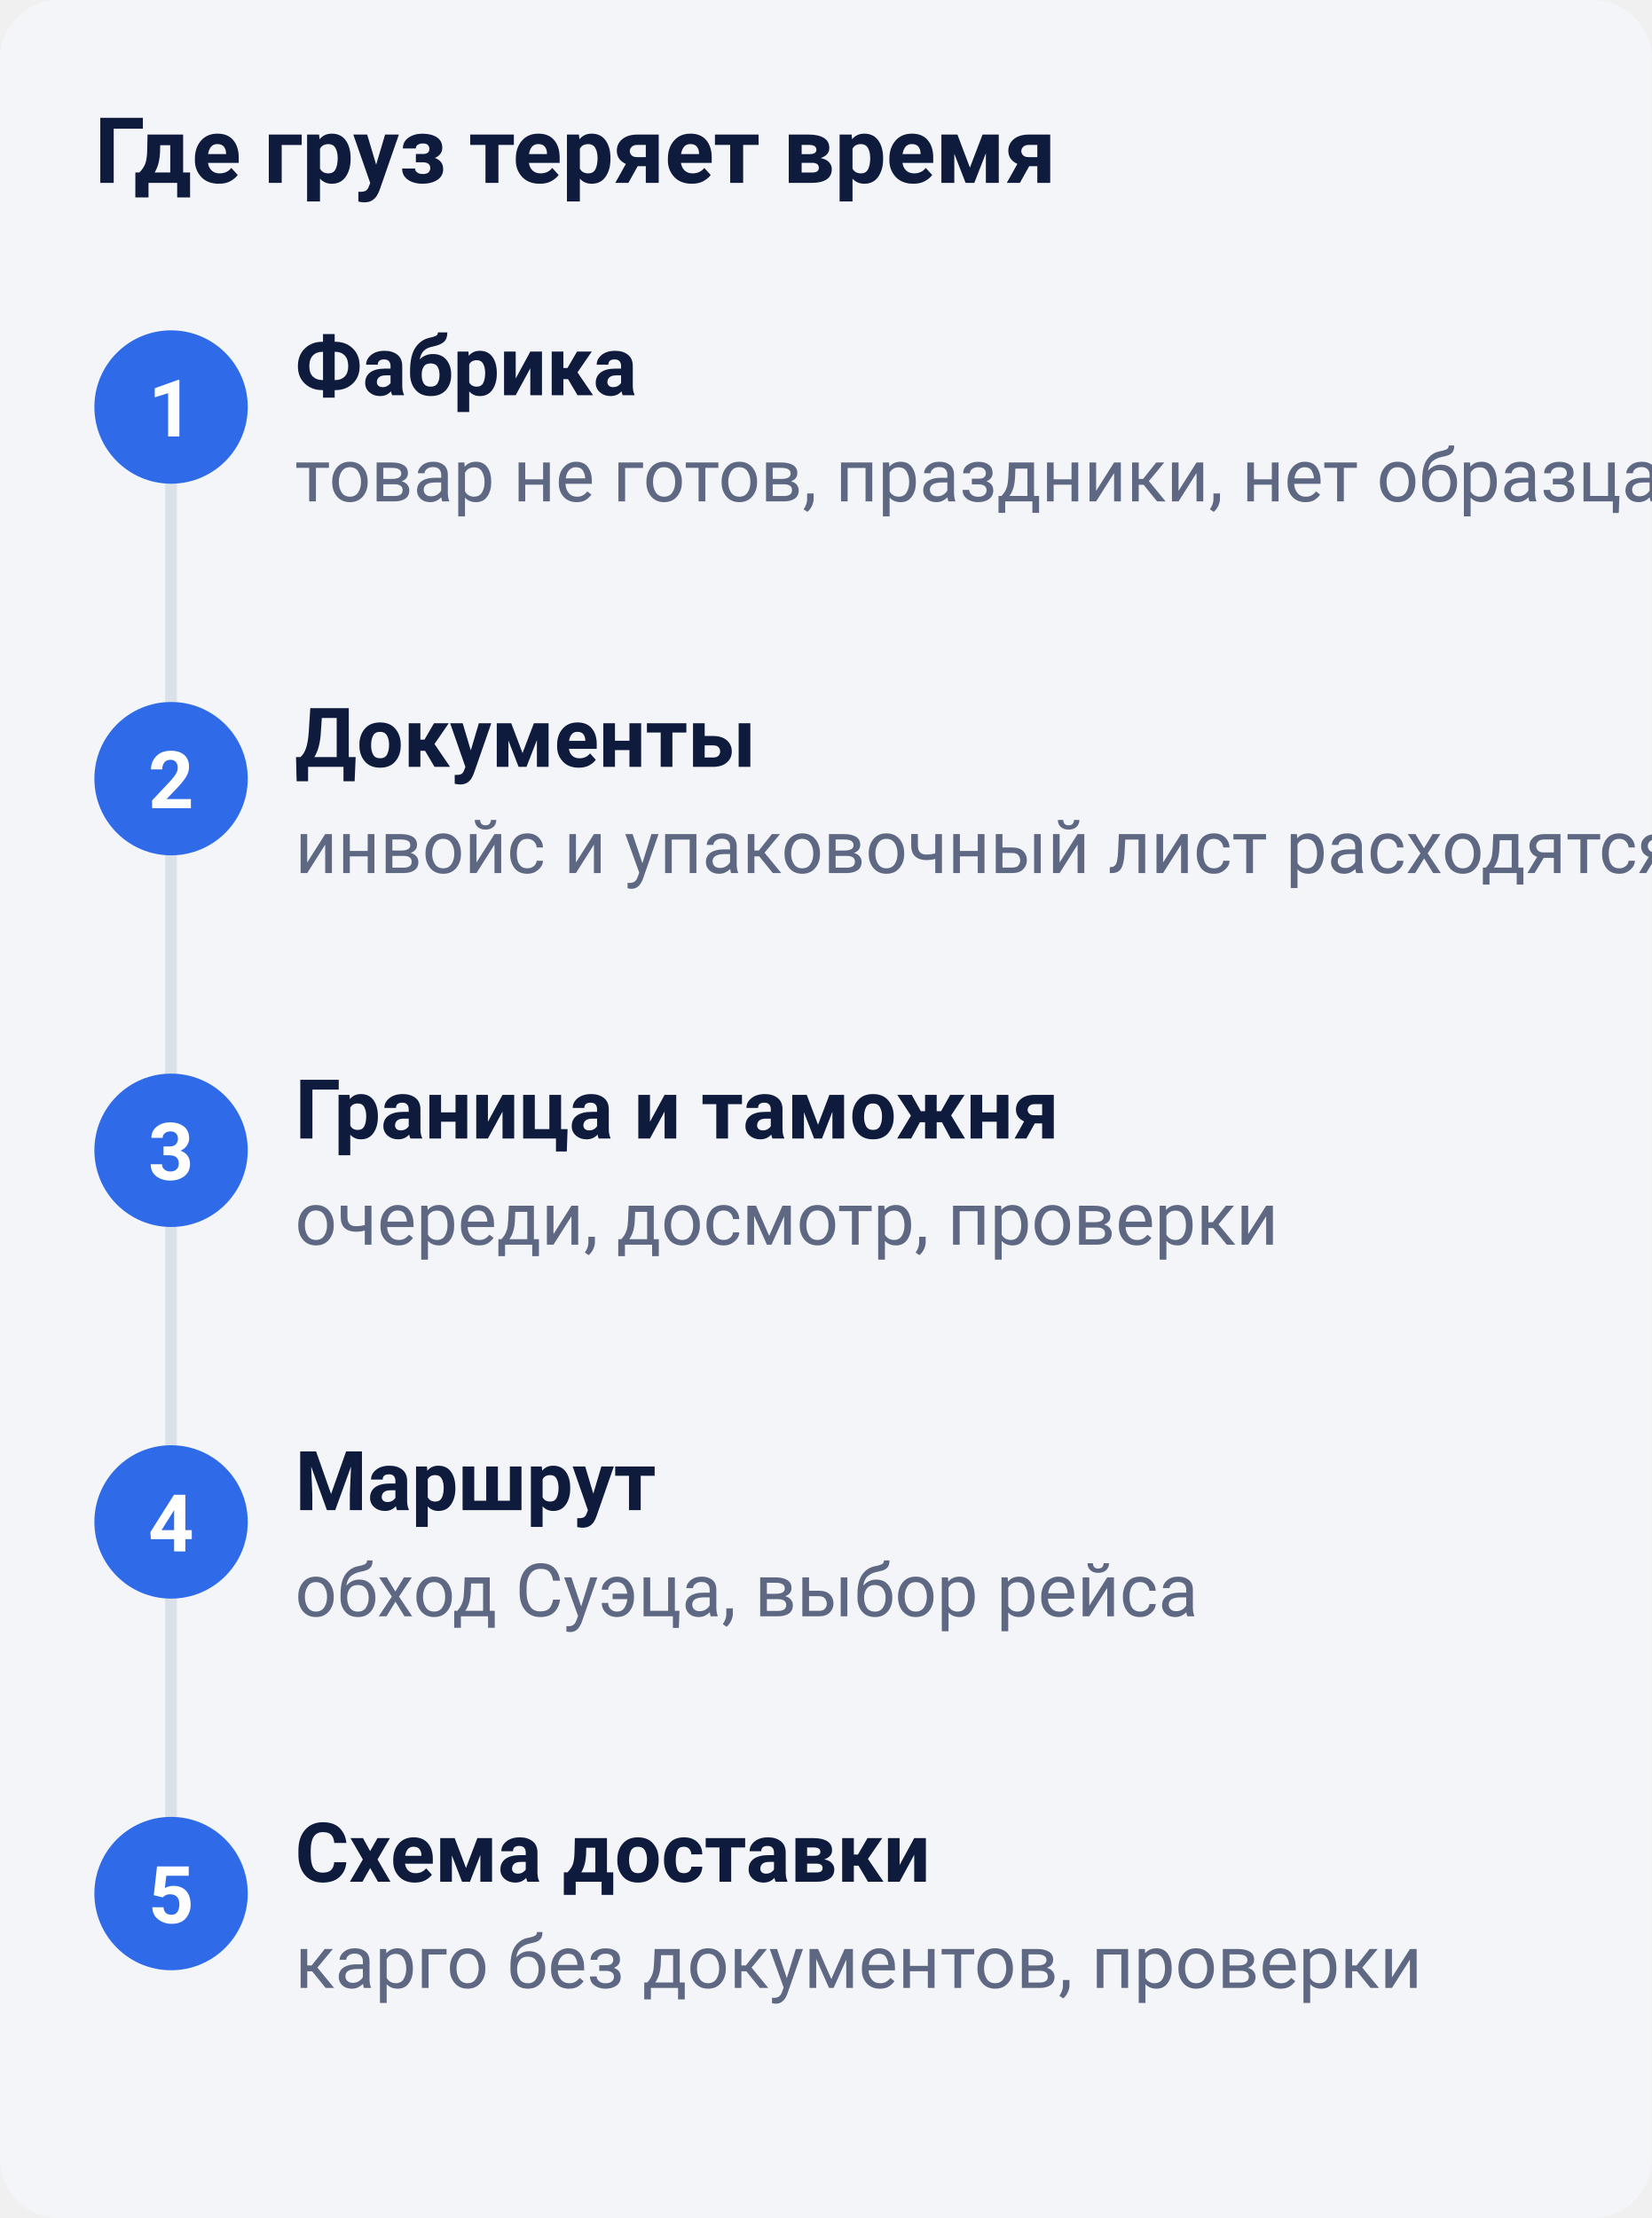
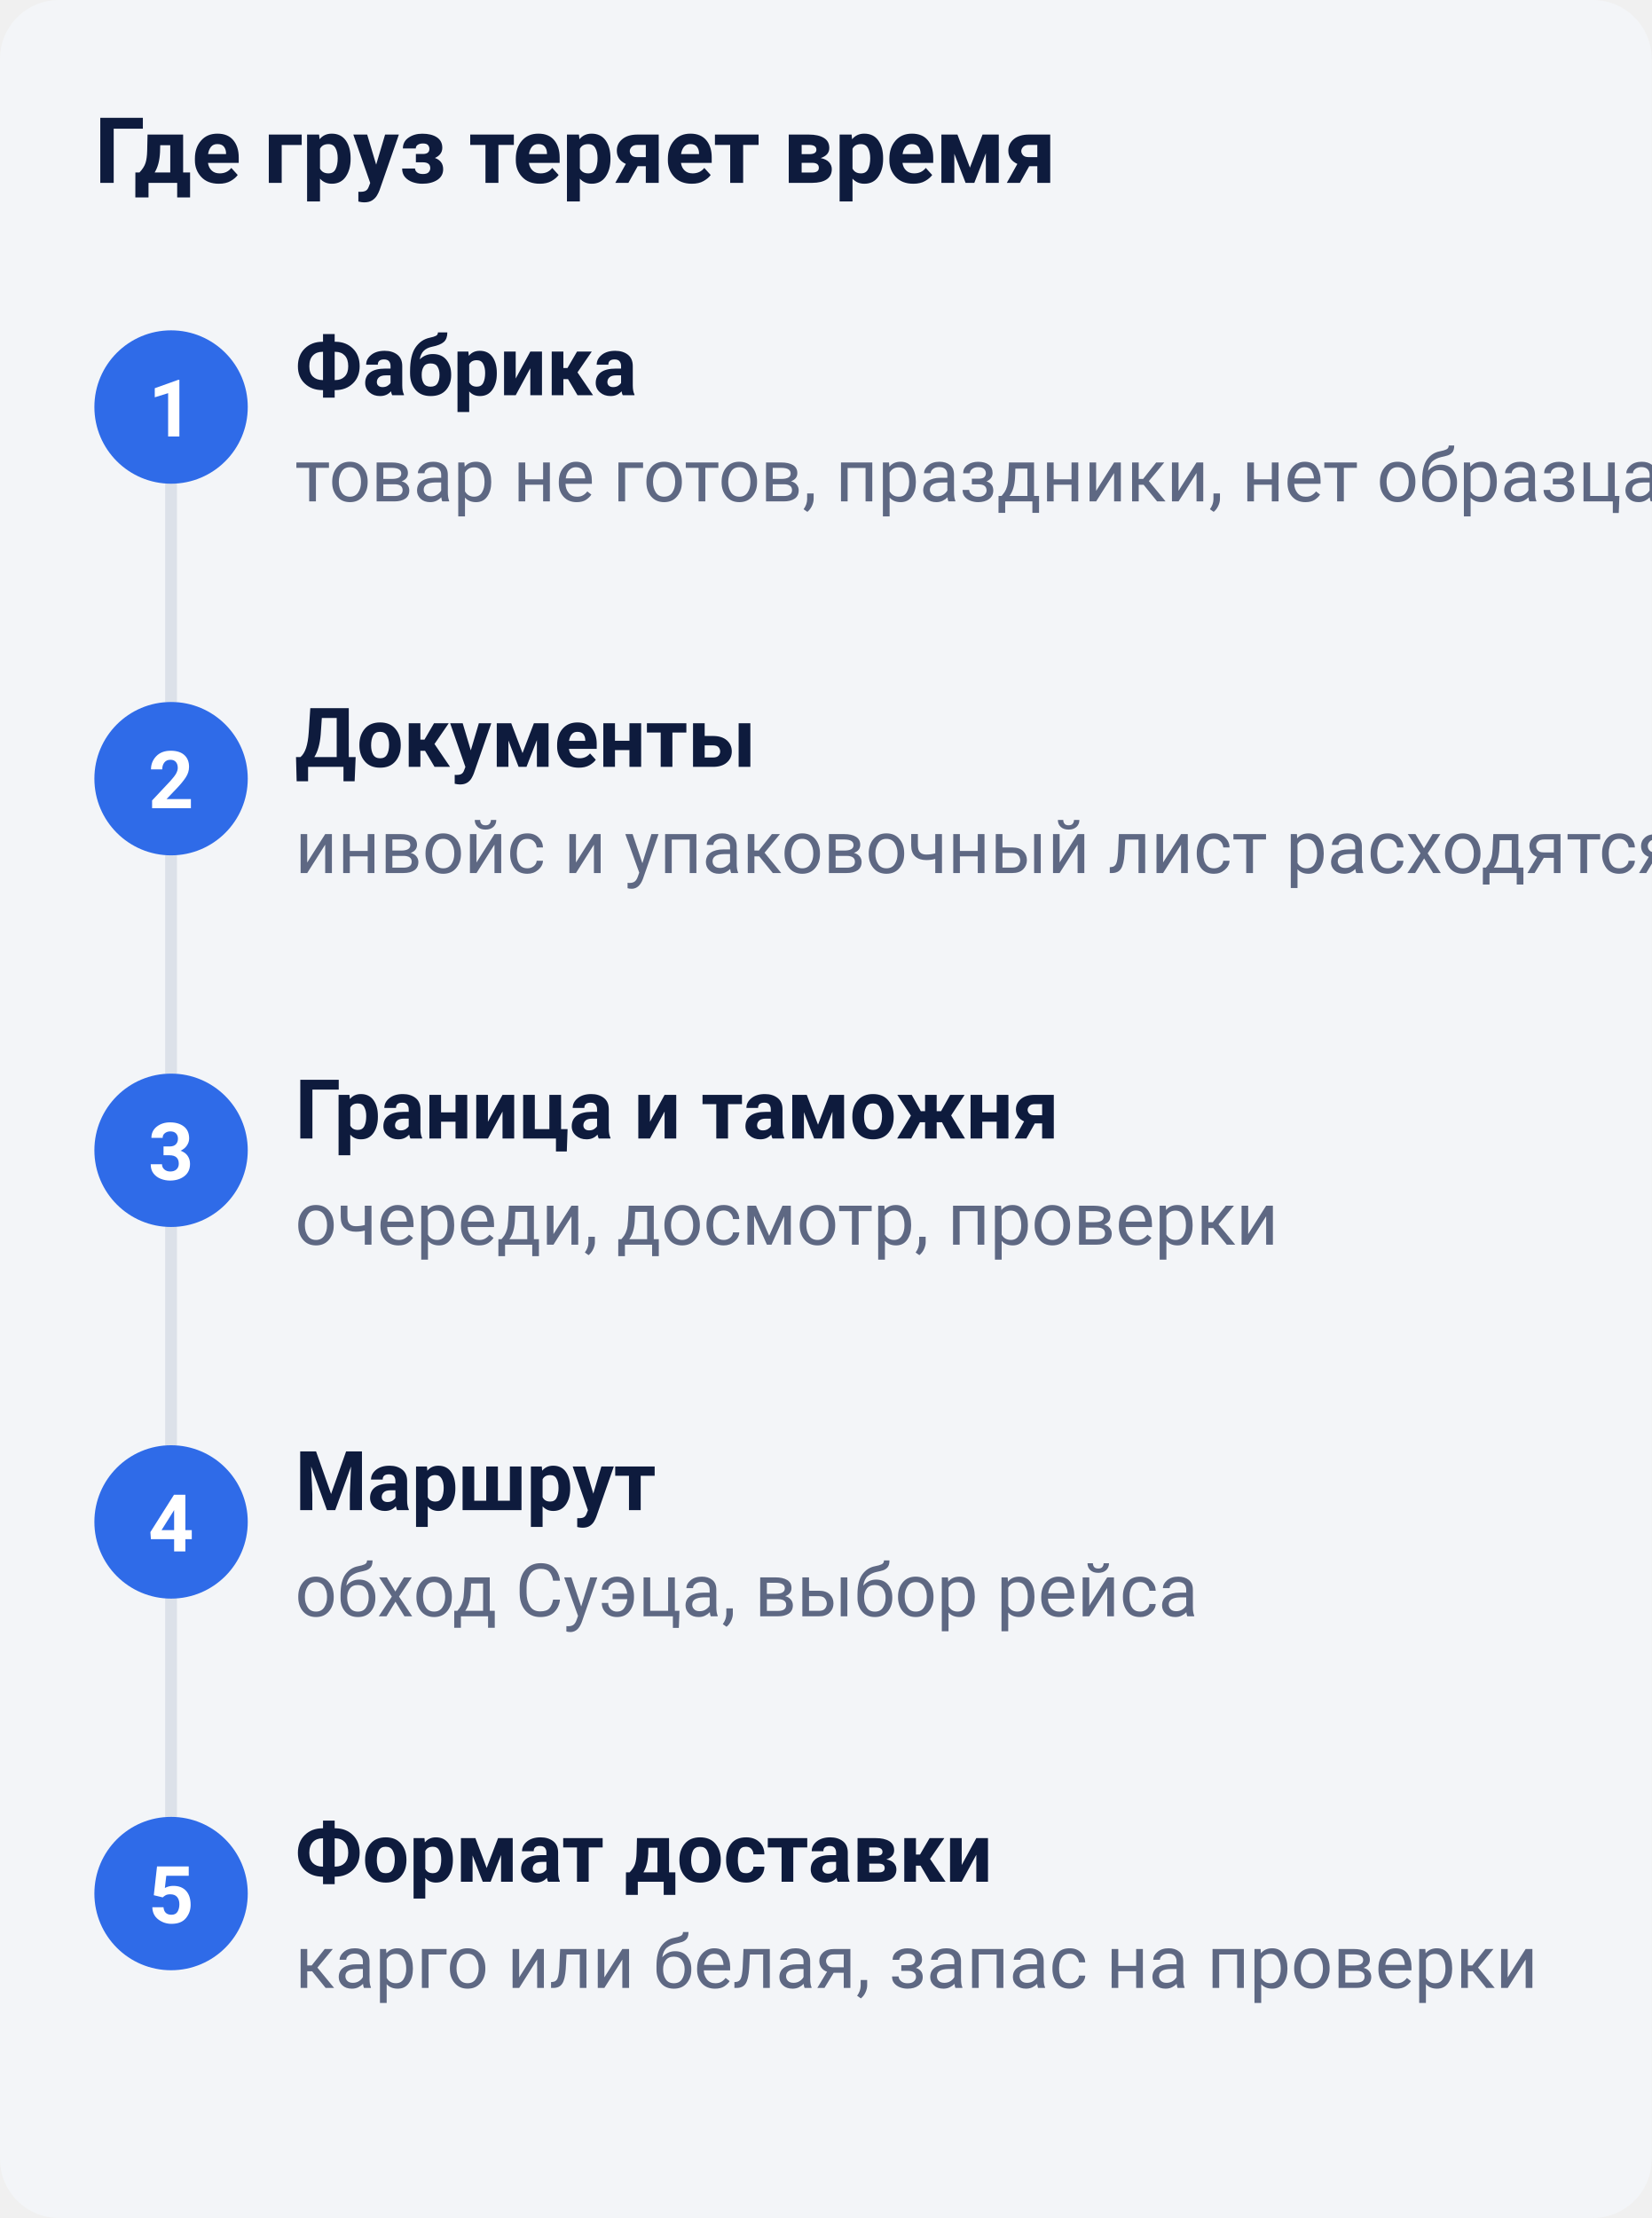
<svg xmlns="http://www.w3.org/2000/svg" viewBox="0 0 560 752" width="560" height="752" role="img" font-family="-apple-system, system-ui, Segoe UI, Roboto, Helvetica, Arial, sans-serif">
  <rect width="560" height="752" rx="20" fill="#F3F5F8" />
  <text x="32" y="62" font-size="31" font-weight="700" fill="#0E1B3D">Где груз теряет время</text>
  <line x1="58" y1="138" x2="58" y2="238" stroke="#DCE1E9" stroke-width="4" />
  <circle cx="58" cy="138" r="26" fill="#2F6BE8" />
  <text x="58" y="148" font-size="27" font-weight="700" fill="#fff" text-anchor="middle">1</text>
  <text x="100" y="134" font-size="28" font-weight="700" fill="#0E1B3D">Фабрика</text>
  <text x="100" y="170" font-size="25" fill="#5E6883">товар не готов, праздники, нет образца</text>
  <line x1="58" y1="264" x2="58" y2="364" stroke="#DCE1E9" stroke-width="4" />
  <circle cx="58" cy="264" r="26" fill="#2F6BE8" />
  <text x="58" y="274" font-size="27" font-weight="700" fill="#fff" text-anchor="middle">2</text>
  <text x="100" y="260" font-size="28" font-weight="700" fill="#0E1B3D">Документы</text>
  <text x="100" y="296" font-size="25" fill="#5E6883">инвойс и упаковочный лист расходятся</text>
  <line x1="58" y1="390" x2="58" y2="490" stroke="#DCE1E9" stroke-width="4" />
  <circle cx="58" cy="390" r="26" fill="#2F6BE8" />
  <text x="58" y="400" font-size="27" font-weight="700" fill="#fff" text-anchor="middle">3</text>
  <text x="100" y="386" font-size="28" font-weight="700" fill="#0E1B3D">Граница и таможня</text>
  <text x="100" y="422" font-size="25" fill="#5E6883">очереди, досмотр, проверки</text>
  <line x1="58" y1="516" x2="58" y2="616" stroke="#DCE1E9" stroke-width="4" />
  <circle cx="58" cy="516" r="26" fill="#2F6BE8" />
  <text x="58" y="526" font-size="27" font-weight="700" fill="#fff" text-anchor="middle">4</text>
  <text x="100" y="512" font-size="28" font-weight="700" fill="#0E1B3D">Маршрут</text>
  <text x="100" y="548" font-size="25" fill="#5E6883">обход Суэца, выбор рейса</text>
  <circle cx="58" cy="642" r="26" fill="#2F6BE8" />
  <text x="58" y="652" font-size="27" font-weight="700" fill="#fff" text-anchor="middle">5</text>
-   <text x="100" y="638" font-size="28" font-weight="700" fill="#0E1B3D">Схема доставки</text>
-   <text x="100" y="674" font-size="25" fill="#5E6883">карго без документов, проверки</text>
+   <text x="100" y="638" font-size="28" font-weight="700" fill="#0E1B3D">Формат доставки</text>
+   <text x="100" y="674" font-size="25" fill="#5E6883">карго или белая, запас на проверки</text>
</svg>
